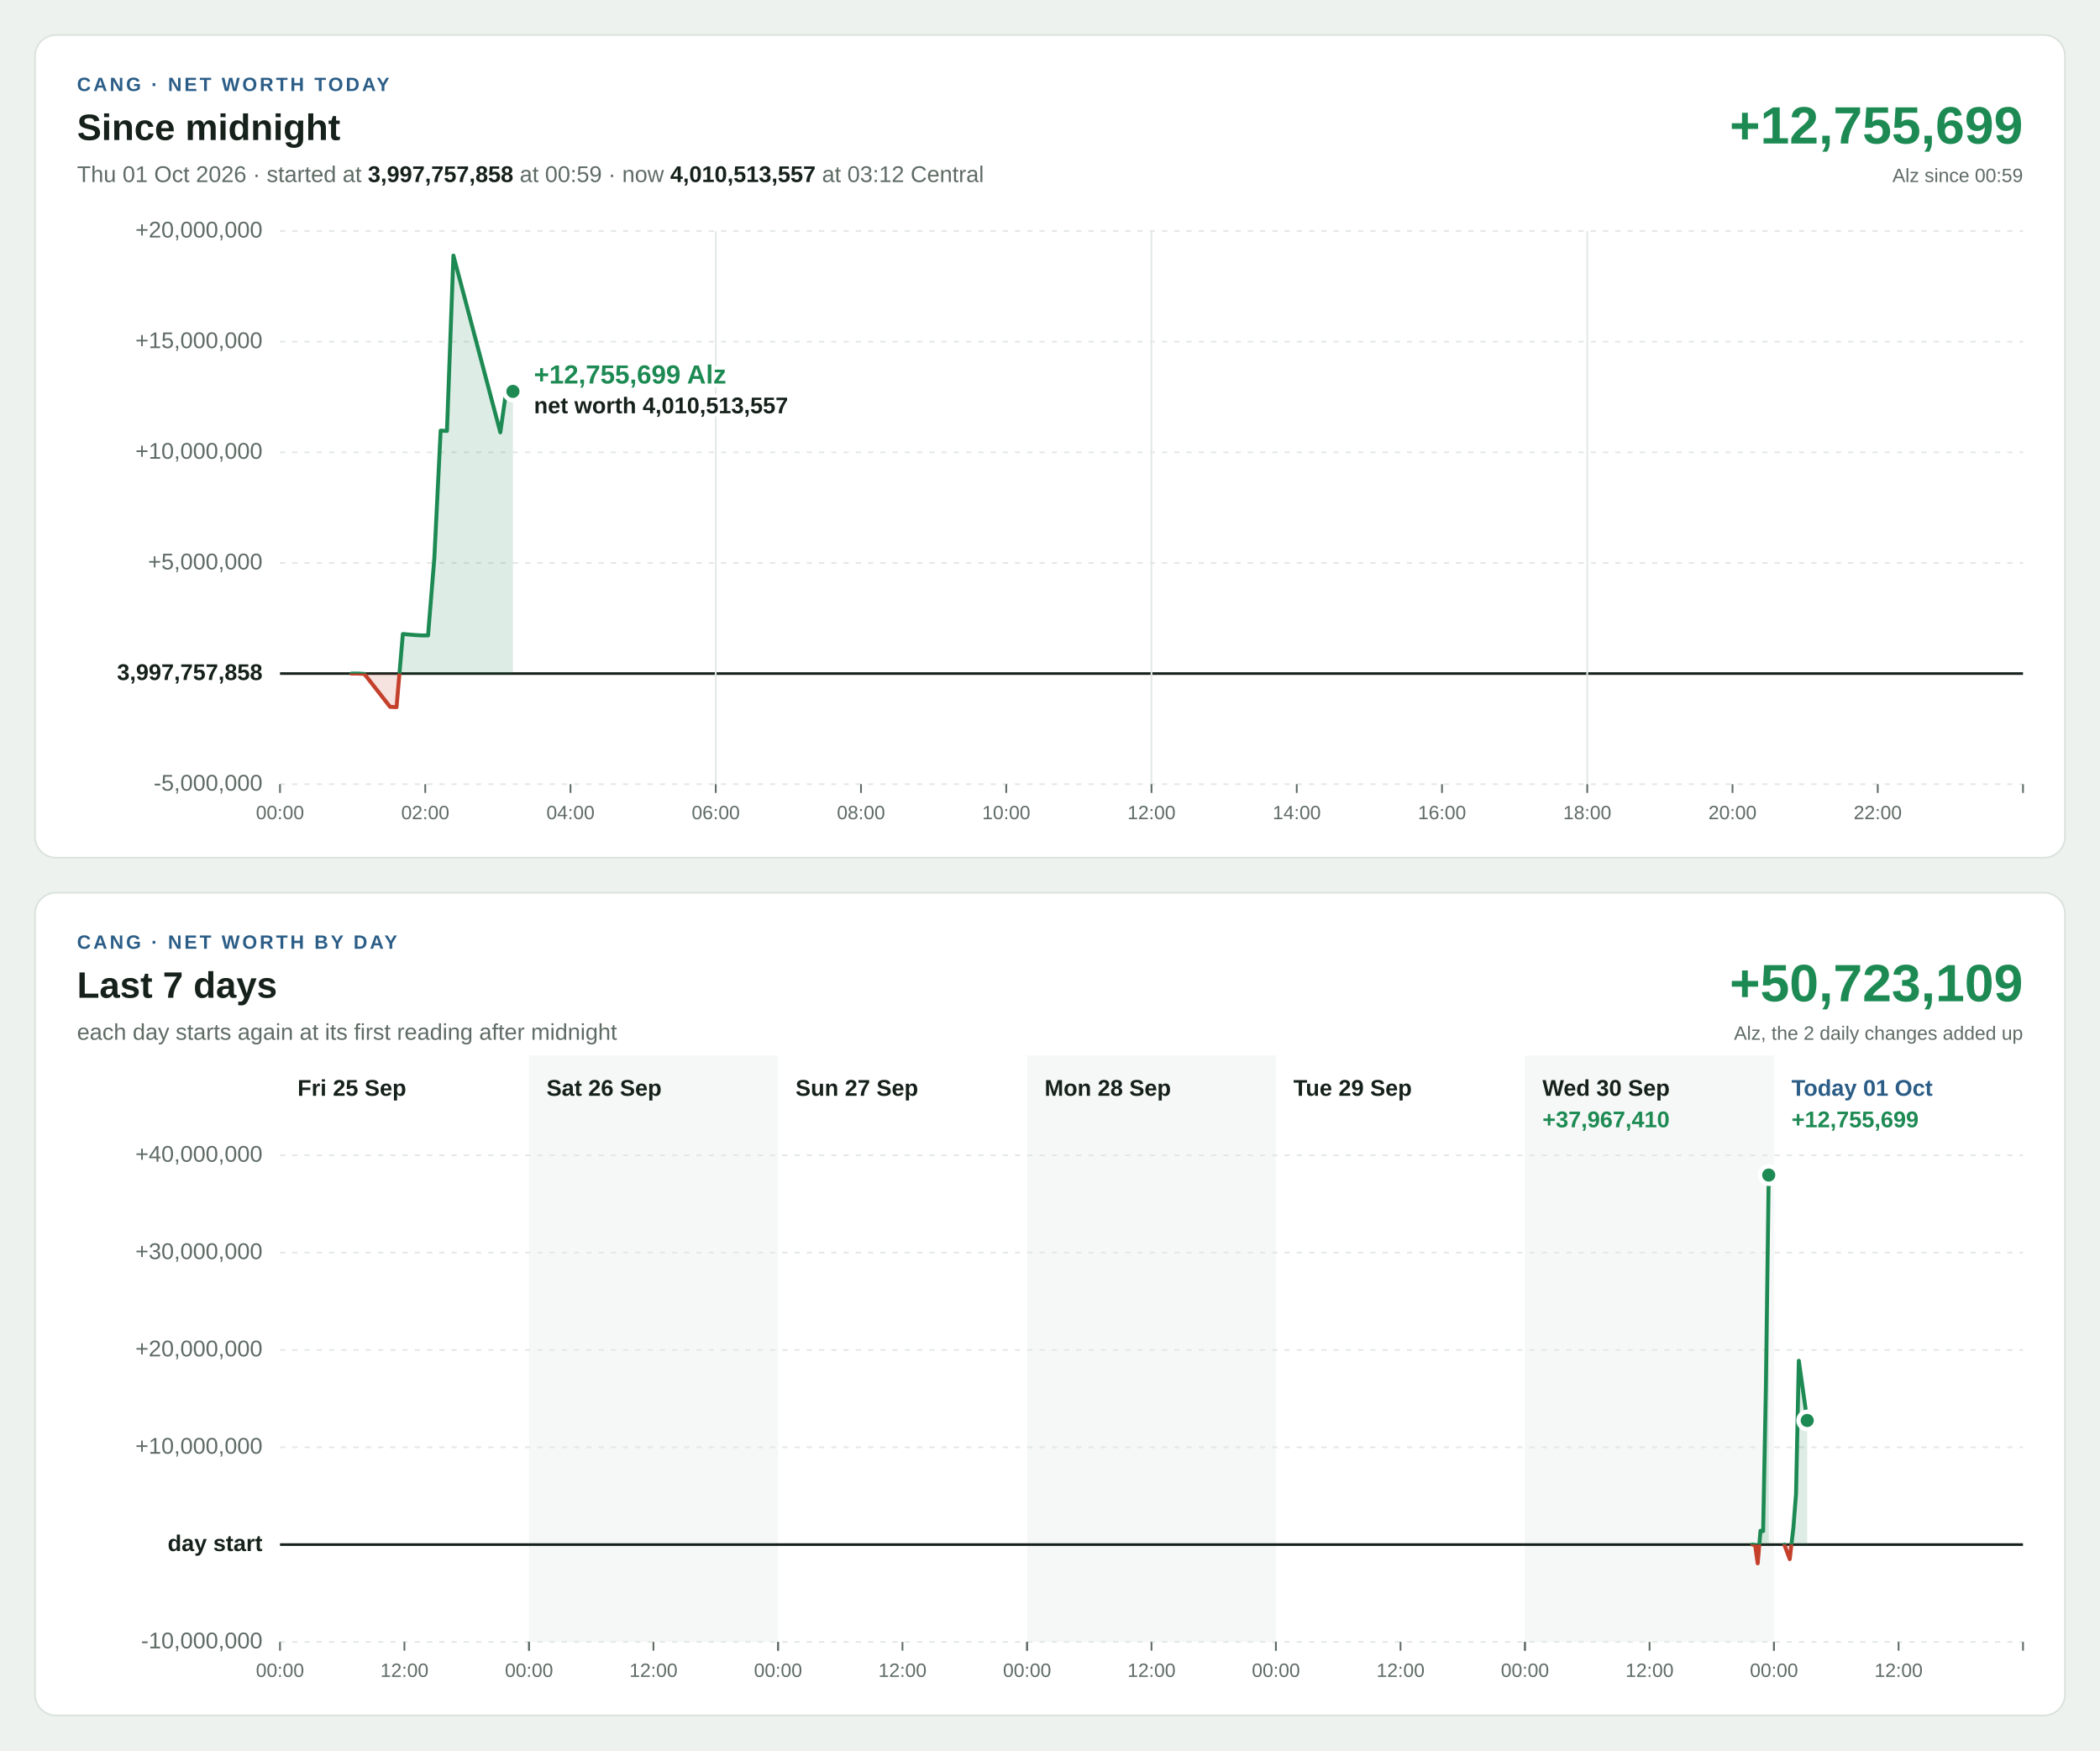
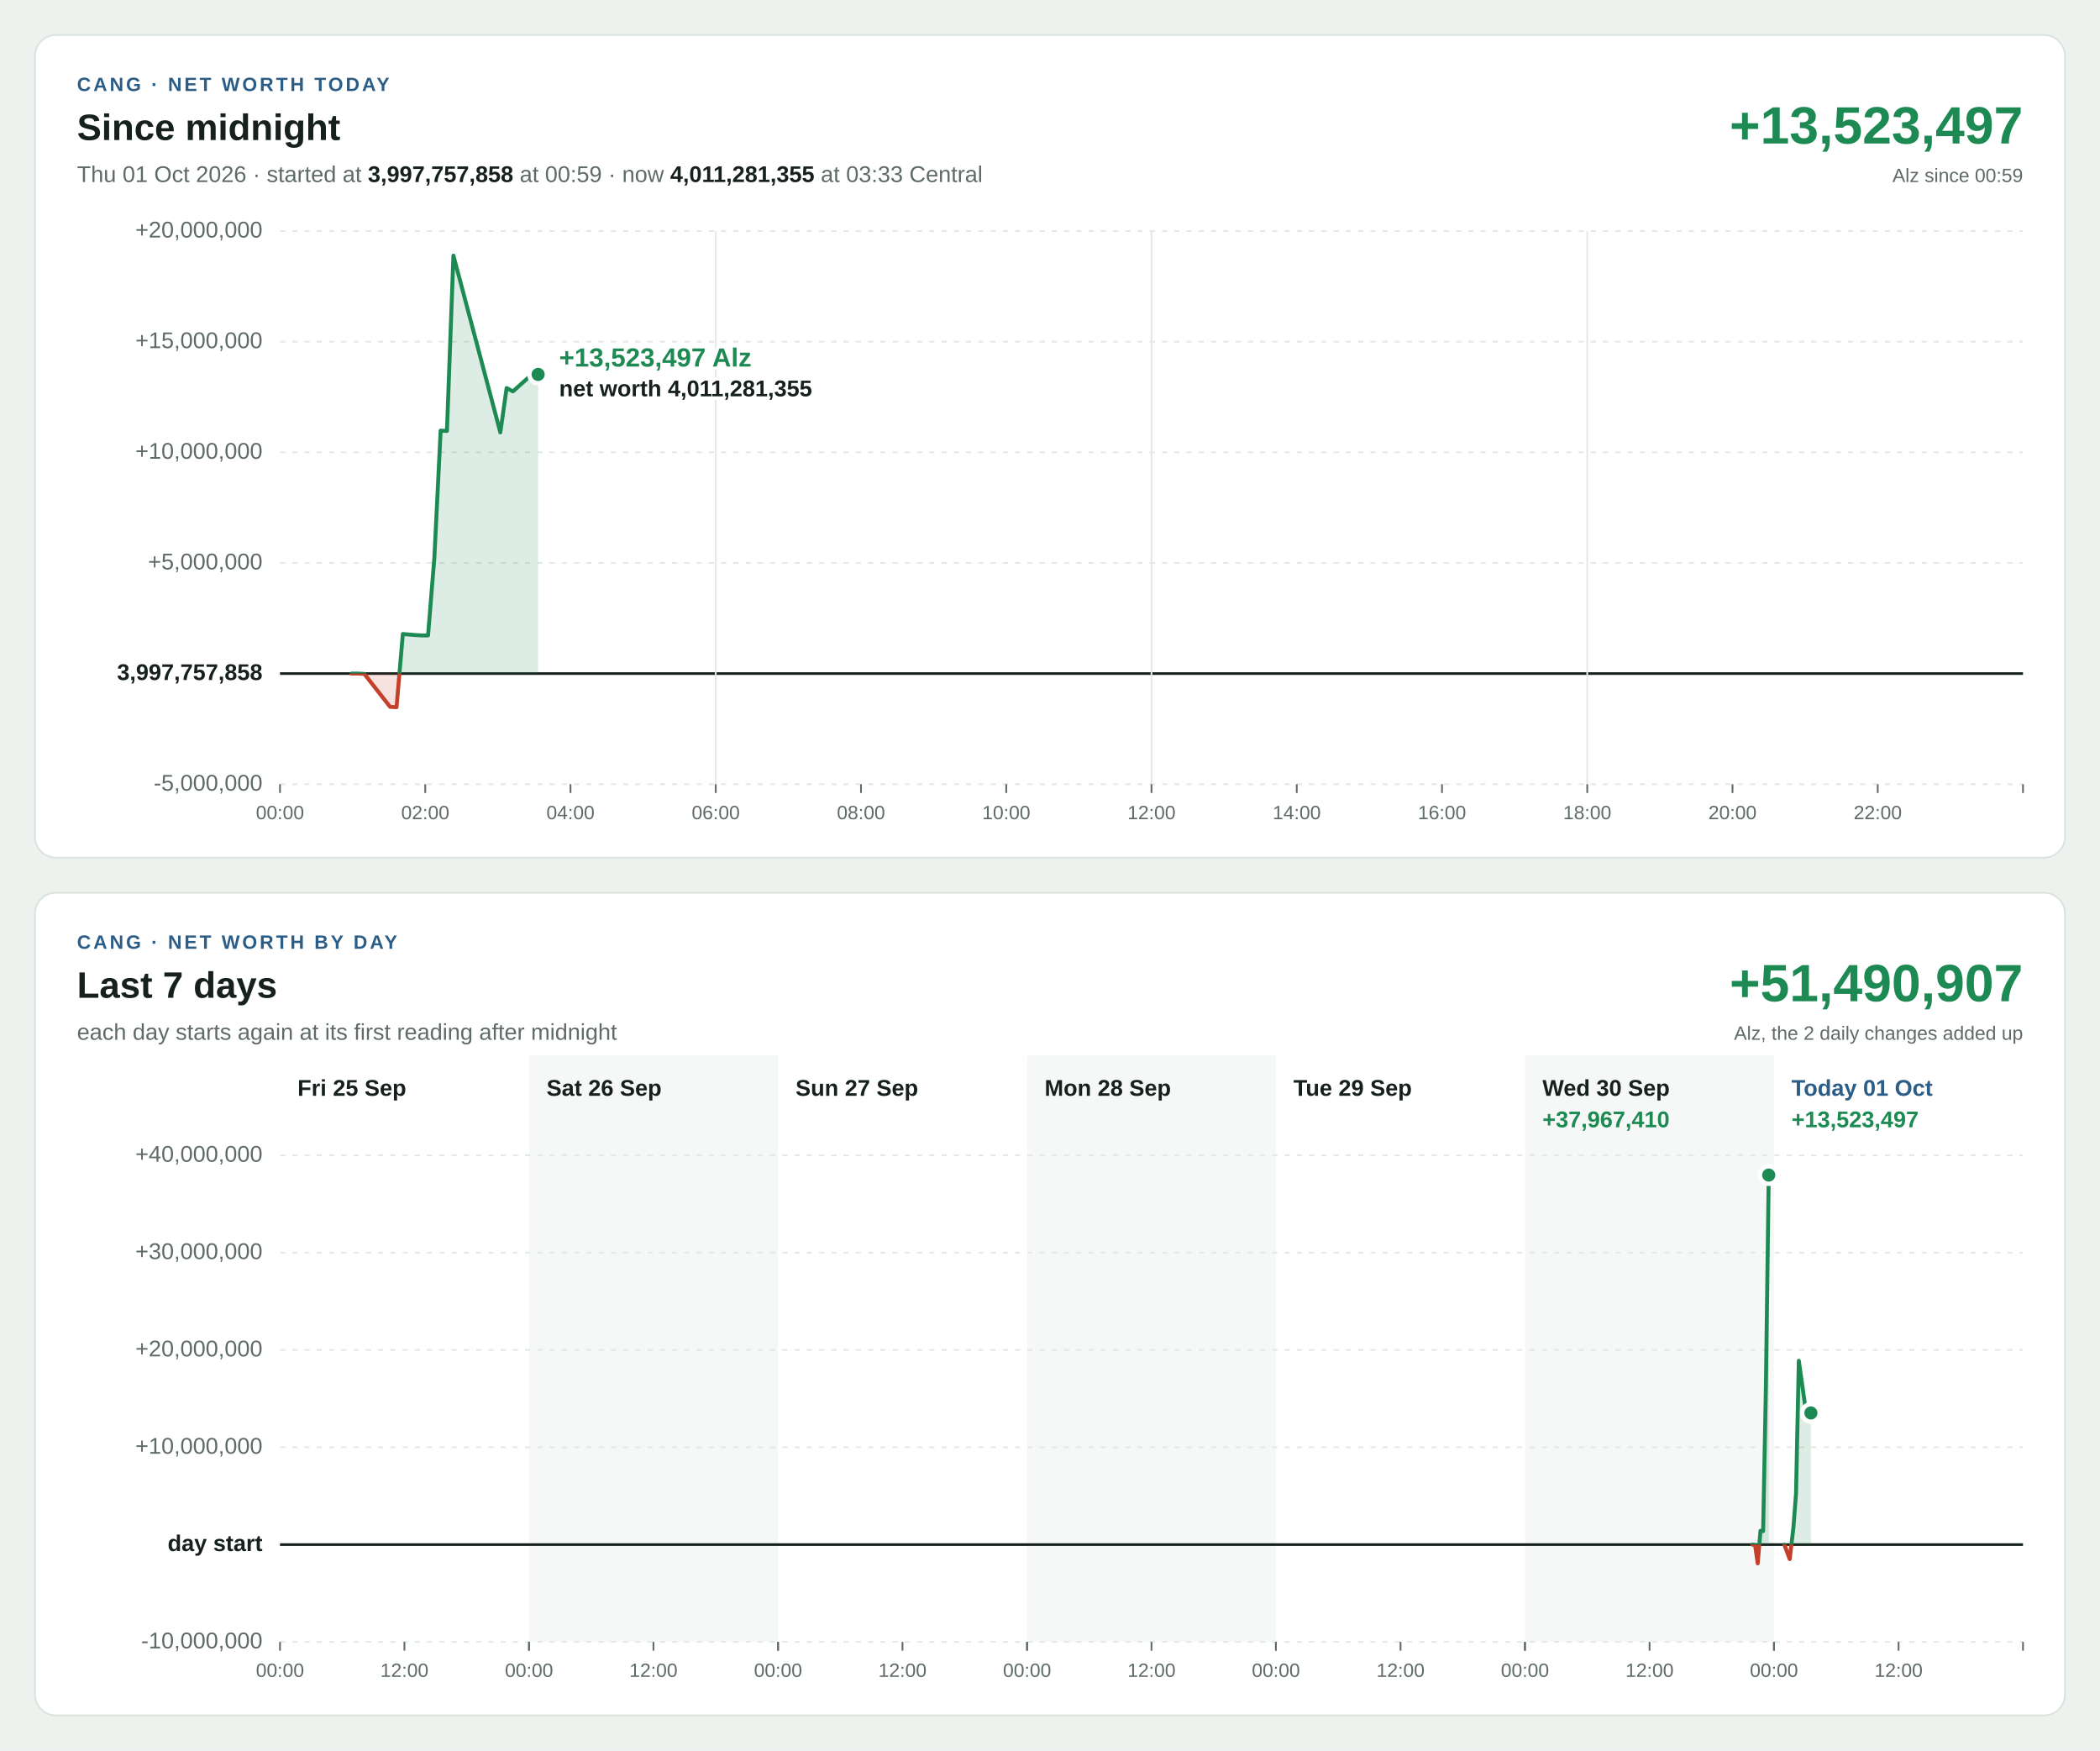
<svg xmlns="http://www.w3.org/2000/svg" width="1200" height="1000" viewBox="0 0 1200 1000" font-family="Segoe UI, Helvetica Neue, Arial, sans-serif" font-size="13" style="font-variant-numeric: tabular-nums">
  <rect width="1200" height="1000" fill="#eef2ef" />
  <g transform="translate(20,20)">
    <rect width="1160" height="470" rx="12" fill="#ffffff" stroke="#dbe3de" />
    <text x="24" y="32" font-size="11" font-weight="700" letter-spacing="1.4" fill="#2b5d87">CANG · NET WORTH TODAY</text>
    <text x="24" y="60" font-size="21" font-weight="700" fill="#16211b">Since midnight</text>
-     <text x="24" y="84" fill="#5f6b65">Thu 01 Oct 2026 · started at <tspan font-weight="700" fill="#16211b">3,997,757,858</tspan> at 00:59 · now <tspan font-weight="700" fill="#16211b">4,010,513,557</tspan> at 03:12 Central</text>
-     <text x="1136" y="62" font-size="30" font-weight="700" text-anchor="end" fill="#1d8a53">+12,755,699</text>
+     <text x="24" y="84" fill="#5f6b65">Thu 01 Oct 2026 · started at <tspan font-weight="700" fill="#16211b">3,997,757,858</tspan> at 00:59 · now <tspan font-weight="700" fill="#16211b">4,011,281,355</tspan> at 03:33 Central</text>
+     <text x="1136" y="62" font-size="30" font-weight="700" text-anchor="end" fill="#1d8a53">+13,523,497</text>
    <text x="1136" y="84" font-size="11" text-anchor="end" fill="#5f6b65">Alz since 00:59</text>
    <line x1="140" x2="1136" y1="428.0" y2="428.0" stroke="#e3e9e5" stroke-width="1" stroke-dasharray="3 4" />
    <text x="130" y="428.0" text-anchor="end" dominant-baseline="middle" font-weight="400" fill="#5f6b65">-5,000,000</text>
    <line x1="140" x2="1136" y1="364.8" y2="364.8" stroke="#16211b" stroke-width="1.5" />
    <text x="130" y="364.8" text-anchor="end" dominant-baseline="middle" font-weight="700" fill="#16211b">3,997,757,858</text>
    <line x1="140" x2="1136" y1="301.6" y2="301.6" stroke="#e3e9e5" stroke-width="1" stroke-dasharray="3 4" />
    <text x="130" y="301.6" text-anchor="end" dominant-baseline="middle" font-weight="400" fill="#5f6b65">+5,000,000</text>
    <line x1="140" x2="1136" y1="238.4" y2="238.4" stroke="#e3e9e5" stroke-width="1" stroke-dasharray="3 4" />
    <text x="130" y="238.4" text-anchor="end" dominant-baseline="middle" font-weight="400" fill="#5f6b65">+10,000,000</text>
    <line x1="140" x2="1136" y1="175.2" y2="175.2" stroke="#e3e9e5" stroke-width="1" stroke-dasharray="3 4" />
    <text x="130" y="175.2" text-anchor="end" dominant-baseline="middle" font-weight="400" fill="#5f6b65">+15,000,000</text>
    <line x1="140" x2="1136" y1="112.0" y2="112.0" stroke="#e3e9e5" stroke-width="1" stroke-dasharray="3 4" />
    <text x="130" y="112.0" text-anchor="end" dominant-baseline="middle" font-weight="400" fill="#5f6b65">+20,000,000</text>
    <line x1="140.0" x2="140.0" y1="428" y2="433" stroke="#5f6b65" stroke-width="1" />
    <text x="140.0" y="448" font-size="11" text-anchor="middle" fill="#5f6b65">00:00</text>
    <line x1="223.0" x2="223.0" y1="428" y2="433" stroke="#5f6b65" stroke-width="1" />
    <text x="223.0" y="448" font-size="11" text-anchor="middle" fill="#5f6b65">02:00</text>
    <line x1="306.0" x2="306.0" y1="428" y2="433" stroke="#5f6b65" stroke-width="1" />
    <text x="306.0" y="448" font-size="11" text-anchor="middle" fill="#5f6b65">04:00</text>
    <line x1="389.0" x2="389.0" y1="112" y2="428" stroke="#e3e9e5" stroke-width="1" />
    <line x1="389.0" x2="389.0" y1="428" y2="433" stroke="#5f6b65" stroke-width="1" />
    <text x="389.0" y="448" font-size="11" text-anchor="middle" fill="#5f6b65">06:00</text>
    <line x1="472.0" x2="472.0" y1="428" y2="433" stroke="#5f6b65" stroke-width="1" />
    <text x="472.0" y="448" font-size="11" text-anchor="middle" fill="#5f6b65">08:00</text>
    <line x1="555.0" x2="555.0" y1="428" y2="433" stroke="#5f6b65" stroke-width="1" />
    <text x="555.0" y="448" font-size="11" text-anchor="middle" fill="#5f6b65">10:00</text>
    <line x1="638.0" x2="638.0" y1="112" y2="428" stroke="#e3e9e5" stroke-width="1" />
    <line x1="638.0" x2="638.0" y1="428" y2="433" stroke="#5f6b65" stroke-width="1" />
    <text x="638.0" y="448" font-size="11" text-anchor="middle" fill="#5f6b65">12:00</text>
    <line x1="721.0" x2="721.0" y1="428" y2="433" stroke="#5f6b65" stroke-width="1" />
    <text x="721.0" y="448" font-size="11" text-anchor="middle" fill="#5f6b65">14:00</text>
    <line x1="804.0" x2="804.0" y1="428" y2="433" stroke="#5f6b65" stroke-width="1" />
    <text x="804.0" y="448" font-size="11" text-anchor="middle" fill="#5f6b65">16:00</text>
    <line x1="887.0" x2="887.0" y1="112" y2="428" stroke="#e3e9e5" stroke-width="1" />
    <line x1="887.0" x2="887.0" y1="428" y2="433" stroke="#5f6b65" stroke-width="1" />
    <text x="887.0" y="448" font-size="11" text-anchor="middle" fill="#5f6b65">18:00</text>
    <line x1="970.0" x2="970.0" y1="428" y2="433" stroke="#5f6b65" stroke-width="1" />
    <text x="970.0" y="448" font-size="11" text-anchor="middle" fill="#5f6b65">20:00</text>
    <line x1="1053.0" x2="1053.0" y1="428" y2="433" stroke="#5f6b65" stroke-width="1" />
    <text x="1053.0" y="448" font-size="11" text-anchor="middle" fill="#5f6b65">22:00</text>
    <line x1="1136.0" x2="1136.0" y1="428" y2="433" stroke="#5f6b65" stroke-width="1" />
    <defs>
-       <path id="shape-today" d="M180.9 364.8L180.9 364.8L184.6 364.8L188.2 365.0L202.9 383.8L206.6 384.0L210.2 342.2L217.3 342.8L220.9 343.0L224.6 343.0L228.2 298.8L231.8 226.0L235.4 226.2L239.1 126.0L265.9 227.0L269.5 201.7L273.1 203.6L273.1 364.8Z" />
-       <path id="line-today" d="M180.9 364.8L184.6 364.8L188.2 365.0L202.9 383.8L206.6 384.0L210.2 342.2L217.3 342.8L220.9 343.0L224.6 343.0L228.2 298.8L231.8 226.0L235.4 226.2L239.1 126.0L265.9 227.0L269.5 201.7L273.1 203.6" />
+       <path id="shape-today" d="M180.9 364.8L180.9 364.8L184.6 364.8L188.2 365.0L202.9 383.8L206.6 384.0L210.2 342.2L217.3 342.8L220.9 343.0L224.6 343.0L228.2 298.8L231.8 226.0L235.4 226.2L239.1 126.0L265.9 227.0L269.5 201.7L273.1 203.6L283.9 193.9L287.5 193.9L287.5 364.8Z" />
+       <path id="line-today" d="M180.9 364.8L184.6 364.8L188.2 365.0L202.9 383.8L206.6 384.0L210.2 342.2L217.3 342.8L220.9 343.0L224.6 343.0L228.2 298.8L231.8 226.0L235.4 226.2L239.1 126.0L265.9 227.0L269.5 201.7L273.1 203.6L283.9 193.9L287.5 193.9" />
      <clipPath id="up-today">
        <rect x="140" y="112" width="996" height="252.8" />
      </clipPath>
      <clipPath id="down-today">
        <rect x="140" y="364.8" width="996" height="63.2" />
      </clipPath>
    </defs>
    <use href="#shape-today" fill="#1d8a53" fill-opacity="0.15" clip-path="url(#up-today)" />
    <use href="#line-today" fill="none" stroke="#1d8a53" stroke-width="2.25" stroke-linejoin="round" stroke-linecap="round" clip-path="url(#up-today)" />
    <use href="#shape-today" fill="#c4402b" fill-opacity="0.15" clip-path="url(#down-today)" />
    <use href="#line-today" fill="none" stroke="#c4402b" stroke-width="2.25" stroke-linejoin="round" stroke-linecap="round" clip-path="url(#down-today)" />
-     <circle cx="273.1" cy="203.6" r="5" fill="#1d8a53" stroke="#ffffff" stroke-width="2.5" />
-     <text x="285.1" y="199.1" text-anchor="start" font-size="15" font-weight="700" fill="#1d8a53" stroke="#ffffff" stroke-width="4" stroke-linejoin="round" paint-order="stroke">+12,755,699 Alz</text>
-     <text x="285.1" y="216.1" text-anchor="start" font-size="13" font-weight="600" fill="#16211b" stroke="#ffffff" stroke-width="4" stroke-linejoin="round" paint-order="stroke">net worth 4,010,513,557</text>
+     <circle cx="287.5" cy="193.9" r="5" fill="#1d8a53" stroke="#ffffff" stroke-width="2.5" />
+     <text x="299.5" y="189.4" text-anchor="start" font-size="15" font-weight="700" fill="#1d8a53" stroke="#ffffff" stroke-width="4" stroke-linejoin="round" paint-order="stroke">+13,523,497 Alz</text>
+     <text x="299.5" y="206.4" text-anchor="start" font-size="13" font-weight="600" fill="#16211b" stroke="#ffffff" stroke-width="4" stroke-linejoin="round" paint-order="stroke">net worth 4,011,281,355</text>
  </g>
  <g transform="translate(20,510)">
    <rect width="1160" height="470" rx="12" fill="#ffffff" stroke="#dbe3de" />
    <text x="24" y="32" font-size="11" font-weight="700" letter-spacing="1.4" fill="#2b5d87">CANG · NET WORTH BY DAY</text>
    <text x="24" y="60" font-size="21" font-weight="700" fill="#16211b">Last 7 days</text>
    <text x="24" y="84" fill="#5f6b65">each day starts again at its first reading after midnight</text>
-     <text x="1136" y="62" font-size="30" font-weight="700" text-anchor="end" fill="#1d8a53">+50,723,109</text>
+     <text x="1136" y="62" font-size="30" font-weight="700" text-anchor="end" fill="#1d8a53">+51,490,907</text>
    <text x="1136" y="84" font-size="11" text-anchor="end" fill="#5f6b65">Alz, the 2 daily changes added up</text>
    <rect x="282.3" y="93" width="142.3" height="335" fill="#f5f8f6" />
    <rect x="566.9" y="93" width="142.3" height="335" fill="#f5f8f6" />
    <rect x="851.4" y="93" width="142.3" height="335" fill="#f5f8f6" />
    <line x1="140" x2="1136" y1="428.0" y2="428.0" stroke="#e3e9e5" stroke-width="1" stroke-dasharray="3 4" />
    <text x="130" y="428.0" text-anchor="end" dominant-baseline="middle" font-weight="400" fill="#5f6b65">-10,000,000</text>
    <line x1="140" x2="1136" y1="372.4" y2="372.4" stroke="#16211b" stroke-width="1.5" />
    <text x="130" y="372.4" text-anchor="end" dominant-baseline="middle" font-weight="700" fill="#16211b">day start</text>
    <line x1="140" x2="1136" y1="316.8" y2="316.8" stroke="#e3e9e5" stroke-width="1" stroke-dasharray="3 4" />
    <text x="130" y="316.8" text-anchor="end" dominant-baseline="middle" font-weight="400" fill="#5f6b65">+10,000,000</text>
    <line x1="140" x2="1136" y1="261.2" y2="261.2" stroke="#e3e9e5" stroke-width="1" stroke-dasharray="3 4" />
    <text x="130" y="261.2" text-anchor="end" dominant-baseline="middle" font-weight="400" fill="#5f6b65">+20,000,000</text>
    <line x1="140" x2="1136" y1="205.6" y2="205.6" stroke="#e3e9e5" stroke-width="1" stroke-dasharray="3 4" />
    <text x="130" y="205.6" text-anchor="end" dominant-baseline="middle" font-weight="400" fill="#5f6b65">+30,000,000</text>
    <line x1="140" x2="1136" y1="150.0" y2="150.0" stroke="#e3e9e5" stroke-width="1" stroke-dasharray="3 4" />
    <text x="130" y="150.0" text-anchor="end" dominant-baseline="middle" font-weight="400" fill="#5f6b65">+40,000,000</text>
    <text x="150.0" y="116" font-weight="700" fill="#16211b">Fri 25 Sep</text>
    <line x1="140.0" x2="140.0" y1="428" y2="433" stroke="#5f6b65" stroke-width="1" />
    <text x="140.0" y="448" font-size="11" text-anchor="middle" fill="#5f6b65">00:00</text>
    <line x1="211.1" x2="211.1" y1="428" y2="433" stroke="#5f6b65" stroke-width="1" />
    <text x="211.1" y="448" font-size="11" text-anchor="middle" fill="#5f6b65">12:00</text>
    <line x1="282.3" x2="282.3" y1="428" y2="433" stroke="#5f6b65" stroke-width="1" />
    <text x="292.3" y="116" font-weight="700" fill="#16211b">Sat 26 Sep</text>
    <line x1="282.3" x2="282.3" y1="428" y2="433" stroke="#5f6b65" stroke-width="1" />
    <text x="282.3" y="448" font-size="11" text-anchor="middle" fill="#5f6b65">00:00</text>
    <line x1="353.4" x2="353.4" y1="428" y2="433" stroke="#5f6b65" stroke-width="1" />
    <text x="353.4" y="448" font-size="11" text-anchor="middle" fill="#5f6b65">12:00</text>
    <line x1="424.6" x2="424.6" y1="428" y2="433" stroke="#5f6b65" stroke-width="1" />
    <text x="434.6" y="116" font-weight="700" fill="#16211b">Sun 27 Sep</text>
    <line x1="424.6" x2="424.6" y1="428" y2="433" stroke="#5f6b65" stroke-width="1" />
    <text x="424.6" y="448" font-size="11" text-anchor="middle" fill="#5f6b65">00:00</text>
    <line x1="495.7" x2="495.7" y1="428" y2="433" stroke="#5f6b65" stroke-width="1" />
    <text x="495.7" y="448" font-size="11" text-anchor="middle" fill="#5f6b65">12:00</text>
    <line x1="566.9" x2="566.9" y1="428" y2="433" stroke="#5f6b65" stroke-width="1" />
    <text x="576.9" y="116" font-weight="700" fill="#16211b">Mon 28 Sep</text>
    <line x1="566.9" x2="566.9" y1="428" y2="433" stroke="#5f6b65" stroke-width="1" />
    <text x="566.9" y="448" font-size="11" text-anchor="middle" fill="#5f6b65">00:00</text>
    <line x1="638.0" x2="638.0" y1="428" y2="433" stroke="#5f6b65" stroke-width="1" />
    <text x="638.0" y="448" font-size="11" text-anchor="middle" fill="#5f6b65">12:00</text>
    <line x1="709.1" x2="709.1" y1="428" y2="433" stroke="#5f6b65" stroke-width="1" />
    <text x="719.1" y="116" font-weight="700" fill="#16211b">Tue 29 Sep</text>
    <line x1="709.1" x2="709.1" y1="428" y2="433" stroke="#5f6b65" stroke-width="1" />
    <text x="709.1" y="448" font-size="11" text-anchor="middle" fill="#5f6b65">00:00</text>
    <line x1="780.3" x2="780.3" y1="428" y2="433" stroke="#5f6b65" stroke-width="1" />
    <text x="780.3" y="448" font-size="11" text-anchor="middle" fill="#5f6b65">12:00</text>
    <line x1="851.4" x2="851.4" y1="428" y2="433" stroke="#5f6b65" stroke-width="1" />
    <text x="861.4" y="116" font-weight="700" fill="#16211b">Wed 30 Sep</text>
    <line x1="851.4" x2="851.4" y1="428" y2="433" stroke="#5f6b65" stroke-width="1" />
    <text x="851.4" y="448" font-size="11" text-anchor="middle" fill="#5f6b65">00:00</text>
    <line x1="922.6" x2="922.6" y1="428" y2="433" stroke="#5f6b65" stroke-width="1" />
    <text x="922.6" y="448" font-size="11" text-anchor="middle" fill="#5f6b65">12:00</text>
    <line x1="993.7" x2="993.7" y1="428" y2="433" stroke="#5f6b65" stroke-width="1" />
    <text x="861.4" y="134" font-weight="700" fill="#1d8a53">+37,967,410</text>
    <defs>
      <path id="shape-day5" d="M981.3 372.4L981.3 372.4L982.9 372.6L984.4 383.1L986.0 364.5L987.5 364.7L989.1 281.4L990.7 161.3L990.7 372.4Z" />
      <path id="line-day5" d="M981.3 372.4L982.9 372.6L984.4 383.1L986.0 364.5L987.5 364.7L989.1 281.4L990.7 161.3" />
      <clipPath id="up-day5">
        <rect x="140" y="150" width="996" height="222.4" />
      </clipPath>
      <clipPath id="down-day5">
        <rect x="140" y="372.4" width="996" height="55.6" />
      </clipPath>
    </defs>
    <use href="#shape-day5" fill="#1d8a53" fill-opacity="0.15" clip-path="url(#up-day5)" />
    <use href="#line-day5" fill="none" stroke="#1d8a53" stroke-width="2.25" stroke-linejoin="round" stroke-linecap="round" clip-path="url(#up-day5)" />
    <use href="#shape-day5" fill="#c4402b" fill-opacity="0.15" clip-path="url(#down-day5)" />
    <use href="#line-day5" fill="none" stroke="#c4402b" stroke-width="2.25" stroke-linejoin="round" stroke-linecap="round" clip-path="url(#down-day5)" />
    <circle cx="990.7" cy="161.3" r="5" fill="#1d8a53" stroke="#ffffff" stroke-width="2.5" />
    <text x="1003.7" y="116" font-weight="700" fill="#2b5d87">Today 01 Oct</text>
    <line x1="993.7" x2="993.7" y1="428" y2="433" stroke="#5f6b65" stroke-width="1" />
    <text x="993.7" y="448" font-size="11" text-anchor="middle" fill="#5f6b65">00:00</text>
    <line x1="1064.9" x2="1064.9" y1="428" y2="433" stroke="#5f6b65" stroke-width="1" />
    <text x="1064.9" y="448" font-size="11" text-anchor="middle" fill="#5f6b65">12:00</text>
    <line x1="1136.0" x2="1136.0" y1="428" y2="433" stroke="#5f6b65" stroke-width="1" />
-     <text x="1003.7" y="134" font-weight="700" fill="#1d8a53">+12,755,699</text>
+     <text x="1003.7" y="134" font-weight="700" fill="#1d8a53">+13,523,497</text>
    <defs>
-       <path id="shape-day6" d="M999.6 372.4L999.6 372.4L1002.7 380.7L1004.8 362.7L1006.3 343.4L1007.9 267.4L1012.7 301.5L1012.7 372.4Z" />
-       <path id="line-day6" d="M999.6 372.4L1002.7 380.7L1004.8 362.7L1006.3 343.4L1007.9 267.4L1012.7 301.5" />
+       <path id="shape-day6" d="M999.6 372.4L999.6 372.4L1002.7 380.7L1004.8 362.7L1006.3 343.4L1007.9 267.4L1012.7 301.5L1014.8 297.2L1014.8 372.4Z" />
+       <path id="line-day6" d="M999.6 372.4L1002.7 380.7L1004.8 362.7L1006.3 343.4L1007.9 267.4L1012.7 301.5L1014.8 297.2" />
      <clipPath id="up-day6">
        <rect x="140" y="150" width="996" height="222.4" />
      </clipPath>
      <clipPath id="down-day6">
        <rect x="140" y="372.4" width="996" height="55.6" />
      </clipPath>
    </defs>
    <use href="#shape-day6" fill="#1d8a53" fill-opacity="0.15" clip-path="url(#up-day6)" />
    <use href="#line-day6" fill="none" stroke="#1d8a53" stroke-width="2.25" stroke-linejoin="round" stroke-linecap="round" clip-path="url(#up-day6)" />
    <use href="#shape-day6" fill="#c4402b" fill-opacity="0.15" clip-path="url(#down-day6)" />
    <use href="#line-day6" fill="none" stroke="#c4402b" stroke-width="2.25" stroke-linejoin="round" stroke-linecap="round" clip-path="url(#down-day6)" />
-     <circle cx="1012.7" cy="301.5" r="5" fill="#1d8a53" stroke="#ffffff" stroke-width="2.5" />
+     <circle cx="1014.8" cy="297.2" r="5" fill="#1d8a53" stroke="#ffffff" stroke-width="2.5" />
  </g>
</svg>
